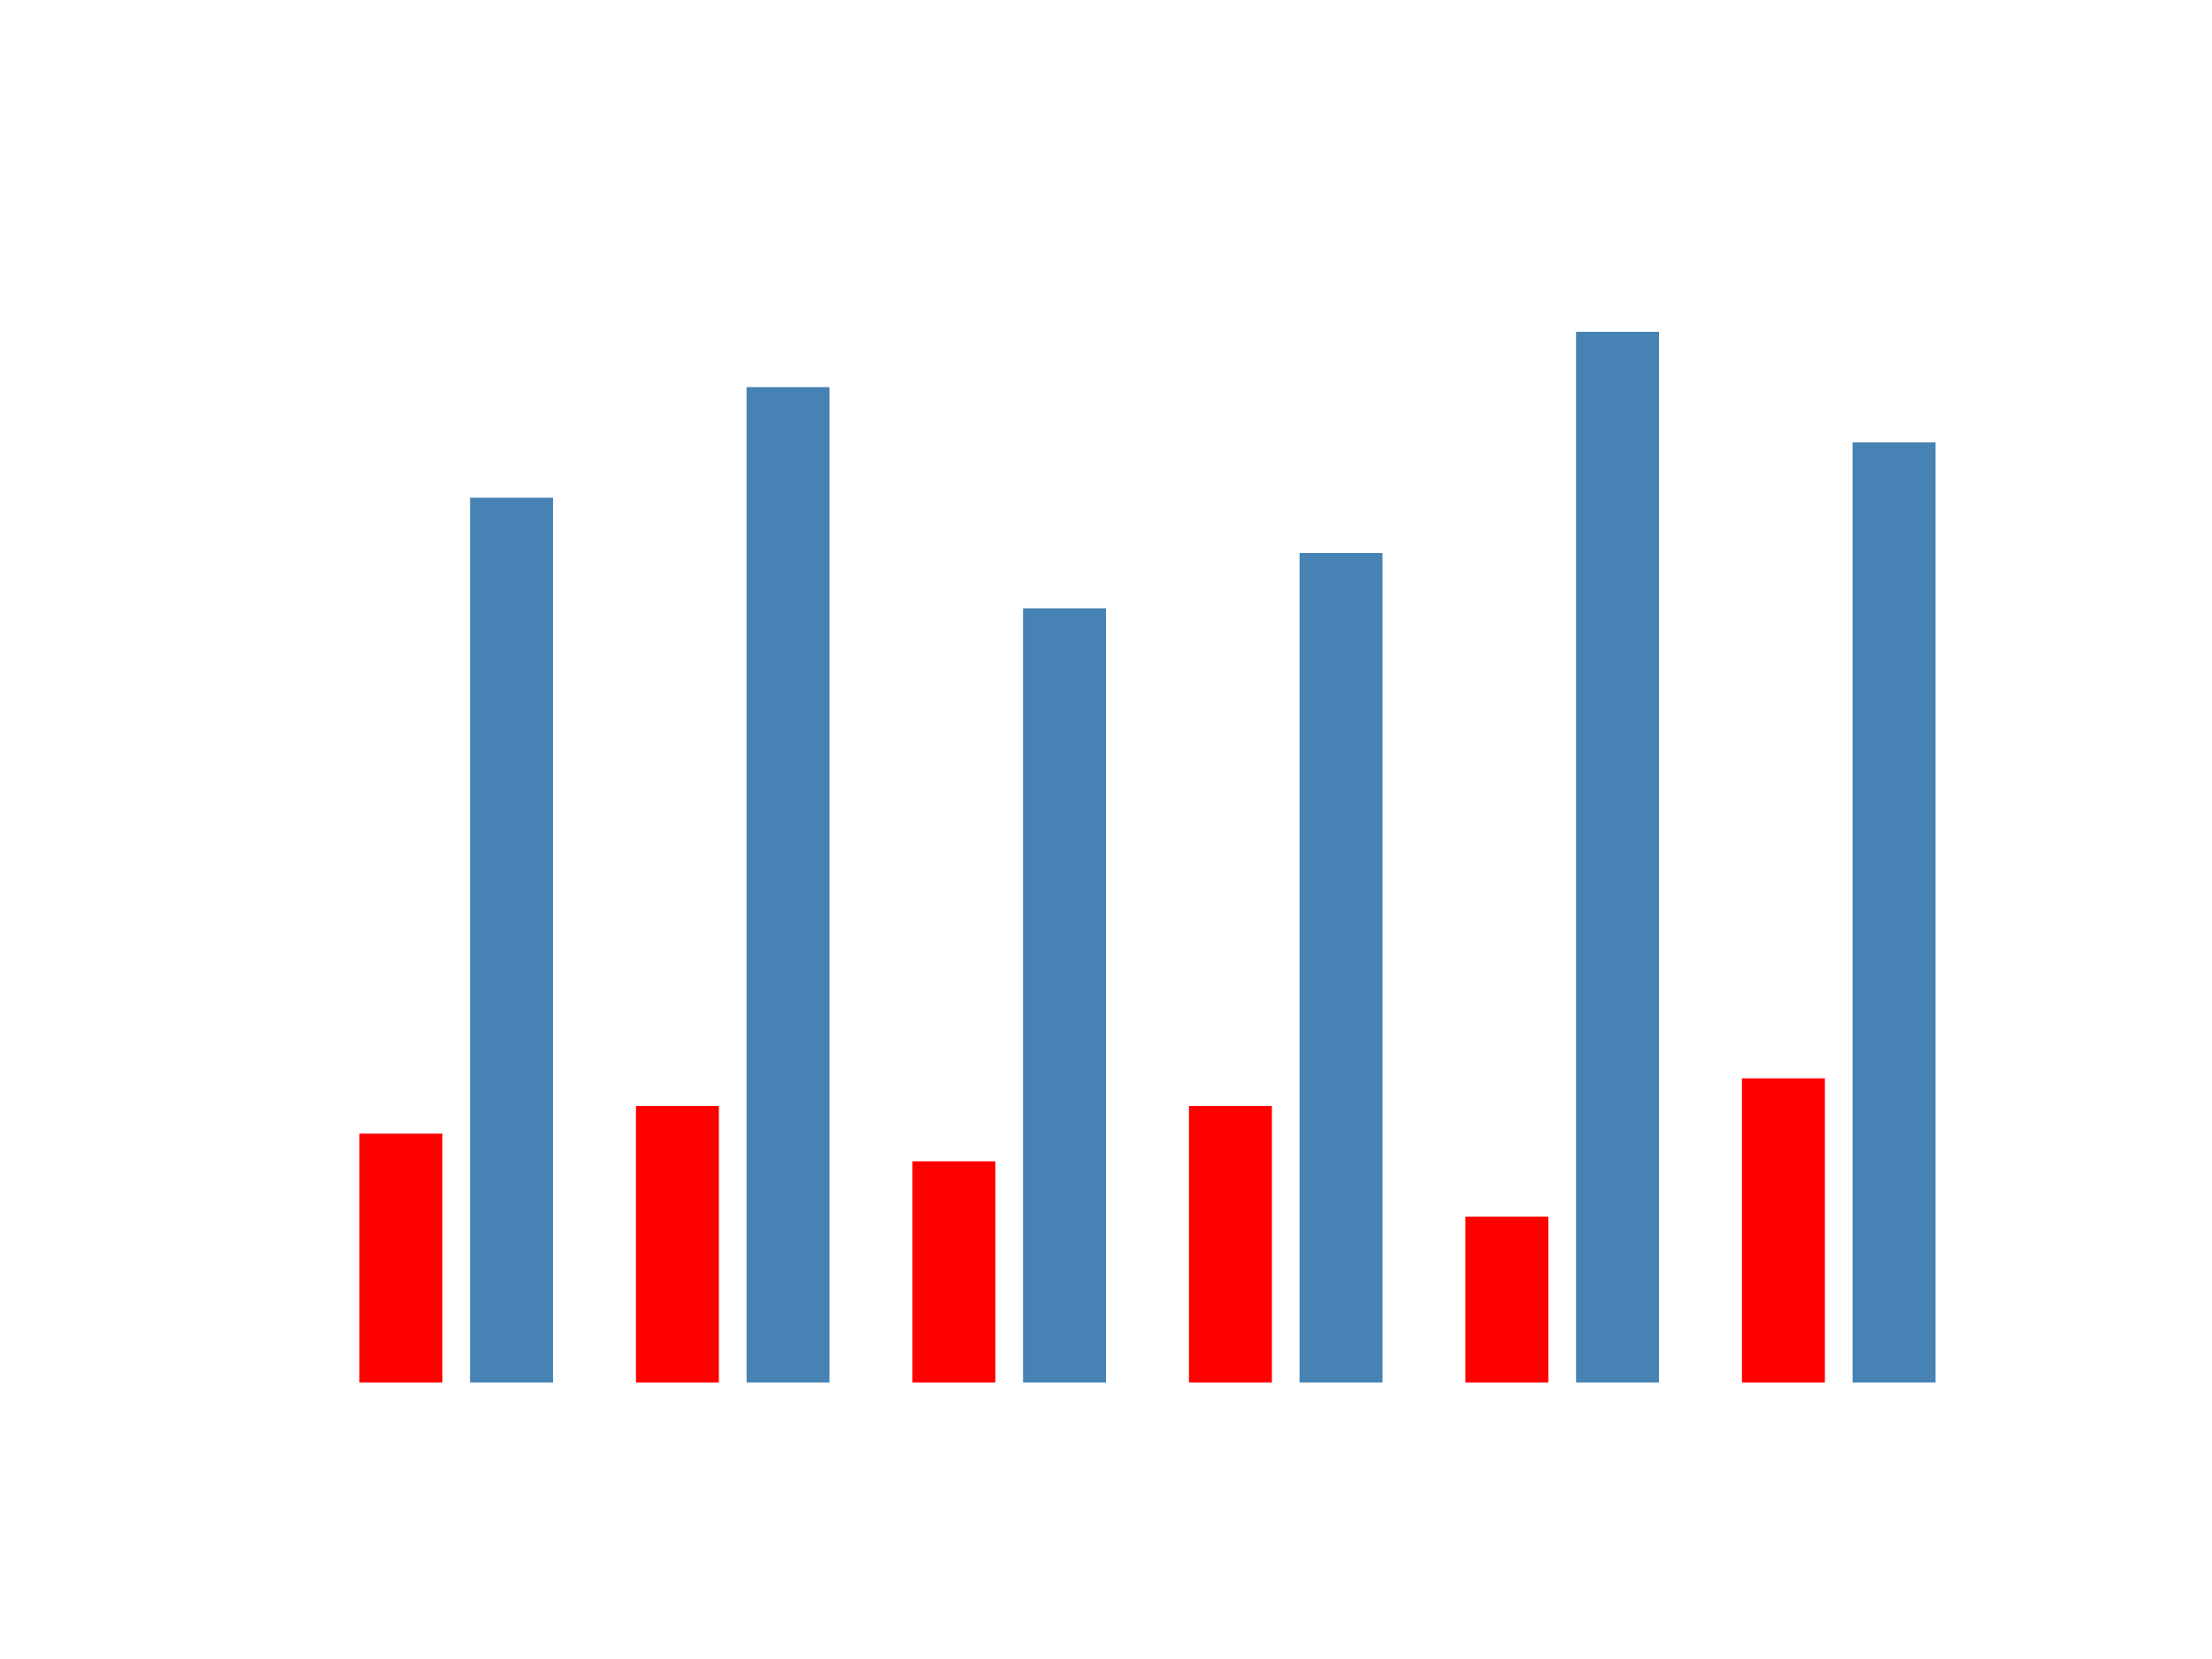
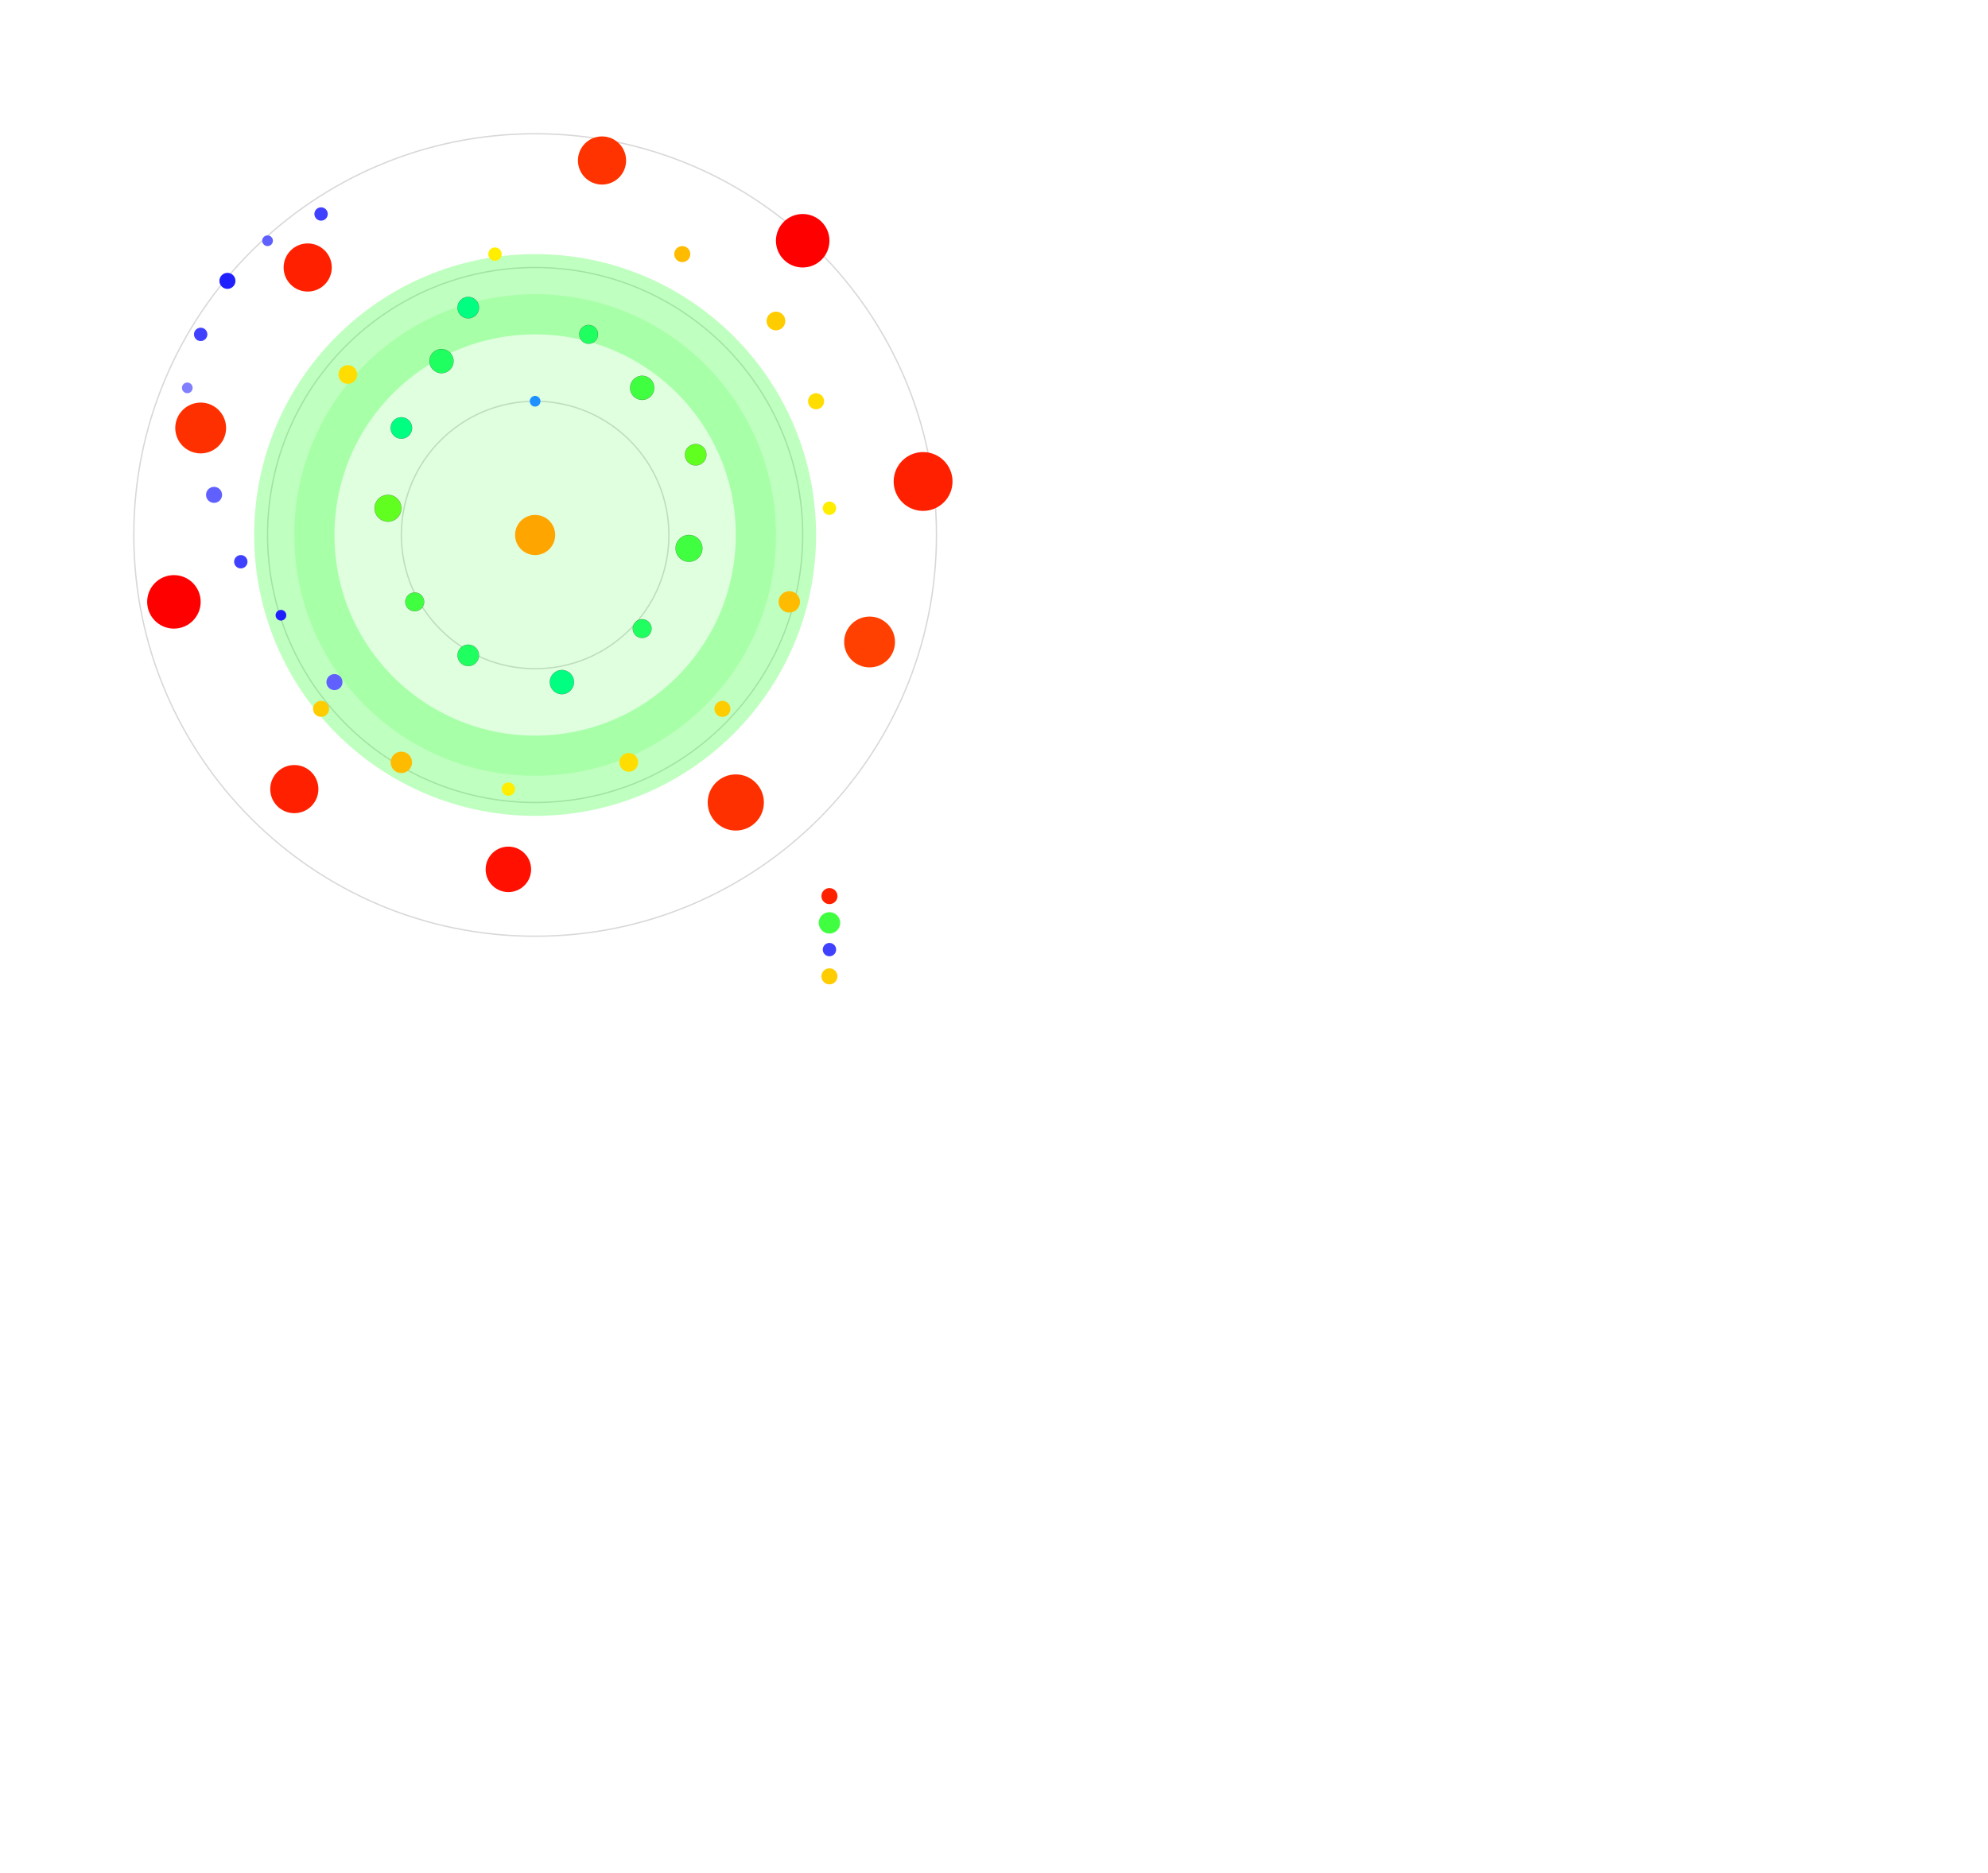
- <svg xmlns="http://www.w3.org/2000/svg" height="600" id="svg" tag_name="svg" version="1.1" width="800">
-   <rect class="reveliogood_2 reveliobad_1 reveliogood_3" fill="red" height="90" id="rect_11" tag_name="svg/rect_11" width="30" x="130" y="410" />
-   <rect class="reveliogood_2 reveliogood_4" fill="red" height="100" id="rect_10" tag_name="svg/rect_10" width="30" x="230" y="400" />
-   <rect class="reveliogood_2 reveliogood_5" fill="red" height="80" id="rect_9" tag_name="svg/rect_9" width="30" x="330" y="420" />
-   <rect class="reveliogood_2 reveliogood_6" fill="red" height="100" id="rect_8" tag_name="svg/rect_8" width="30" x="430" y="400" />
-   <rect class="reveliogood_2 reveliogood_7" fill="red" height="60" id="rect_7" tag_name="svg/rect_7" width="30" x="530" y="440" />
-   <rect class="reveliogood_2 reveliogood_8" fill="red" height="110" id="rect_6" tag_name="svg/rect_6" width="30" x="630" y="390" />
-   <rect class="reveliogood reveliogood_3" fill="steelblue" height="320" id="rect_5" tag_name="svg/rect_5" width="30" x="170" y="180" />
-   <rect class="reveliogood reveliogood_4" fill="steelblue" height="360" id="rect_4" tag_name="svg/rect_4" width="30" x="270" y="140" />
-   <rect class="reveliogood reveliogood_5" fill="steelblue" height="280" id="rect_3" tag_name="svg/rect_3" width="30" x="370" y="220" />
-   <rect class="reveliogood reveliogood_6" fill="steelblue" height="300" id="rect_2" tag_name="svg/rect_2" width="30" x="470" y="200" />
-   <rect class="reveliogood reveliogood_7" fill="steelblue" height="380" id="rect_1" tag_name="svg/rect_1" width="30" x="570" y="120" />
-   <rect class="reveliogood reveliogood_8" fill="steelblue" height="340" id="rect" tag_name="svg/rect" width="30" x="670" y="160" />
+ <svg xmlns="http://www.w3.org/2000/svg" height="1400" id="svg" tag_name="svg" width="1486">
+   <g id="g_1" stroke="#33333330" stroke-width="1" tag_name="svg/g_1">
+     <circle cx="400" cy="400" fill="none" id="circle_52" r="100" tag_name="svg/g_1/circle_52" />
+     <circle cx="400" cy="400" fill="none" id="circle_51" r="200" tag_name="svg/g_1/circle_51" />
+     <circle cx="400" cy="400" fill="none" id="circle_50" r="300" tag_name="svg/g_1/circle_50" />
+     <circle class="reveliobad_1  reveliogood_9 reveliobad_3" cx="400" cy="400" fill="#00ff0020" id="circle_49" r="180" stroke="#00ff0040" stroke-width="60" tag_name="svg/g_1/circle_49" />
+   </g>
+   <circle cx="400" cy="400" fill="orange" id="circle_48" r="15" tag_name="svg/circle_48">
+     <animate attributeName="r" dur="4s" id="animate" repeatCount="indefinite" tag_name="svg/circle_48/animate" values="15;17;15" />
+   </circle>
+   <circle cx="400" cy="300" fill="#1E90FF" id="circle_47" r="4" stroke-width="1" tag_name="svg/circle_47" />
+   <circle class="reveliogood reveliobad_1  reveliobad_2 reveliobad_3" cx="450" cy="120" fill="#ff3300" id="circle_46" r="18" tag_name="svg/circle_46" />
+   <circle class="reveliogood  reveliobad_2" cx="600" cy="180" fill="#ff0000" id="circle_45" r="20" tag_name="svg/circle_45" />
+   <circle class="reveliogood " cx="690" cy="360" fill="#ff2000" id="circle_44" r="22" tag_name="svg/circle_44" />
+   <circle class="reveliogood reveliobad_1 reveliobad_3" cx="650" cy="480" fill="#ff4000" id="circle_43" r="19" tag_name="svg/circle_43" />
+   <circle class="reveliogood " cx="550" cy="600" fill="#ff3000" id="circle_42" r="21" tag_name="svg/circle_42" />
+   <circle class="reveliogood " cx="380" cy="650" fill="#ff1000" id="circle_41" r="17" tag_name="svg/circle_41" />
+   <circle class="reveliogood reveliobad_1  reveliobad_2 reveliobad_3" cx="220" cy="590" fill="#ff2000" id="circle_40" r="18" tag_name="svg/circle_40" />
+   <circle class="reveliogood reveliobad_1 reveliobad_3" cx="130" cy="450" fill="#ff0000" id="circle_39" r="20" tag_name="svg/circle_39" />
+   <circle class="reveliogood reveliobad_1 reveliobad_3" cx="150" cy="320" fill="#ff3000" id="circle_38" r="19" tag_name="svg/circle_38" />
+   <circle class="reveliogood reveliobad_1 reveliobad_3" cx="230" cy="200" fill="#ff2000" id="circle_37" r="18" tag_name="svg/circle_37" />
+   <circle class="reveliogood_2 reveliogood_6 reveliogood_9" cx="350" cy="230" fill="#00ff80" id="circle_36" r="8" stroke="rgb(0,0,0)" stroke-width="0.1" tag_name="svg/circle_36" />
+   <circle class="reveliogood_2 reveliogood_6 reveliogood_9" cx="440" cy="250" fill="#20ff60" id="circle_35" r="7" stroke="rgb(0,0,0)" stroke-width="0.1" tag_name="svg/circle_35" />
+   <circle class="reveliogood_2 reveliogood_6 reveliogood_9" cx="480" cy="290" fill="#40ff40" id="circle_34" r="9" stroke="rgb(0,0,0)" stroke-width="0.1" tag_name="svg/circle_34" />
+   <circle class="reveliogood_2 reveliogood_6 reveliogood_9" cx="520" cy="340" fill="#60ff20" id="circle_33" r="8" stroke="rgb(0,0,0)" stroke-width="0.1" tag_name="svg/circle_33" />
+   <circle class="reveliogood_2 reveliogood_6 reveliogood_9" cx="515" cy="410" fill="#40ff40" id="circle_32" r="10" stroke="rgb(0,0,0)" stroke-width="0.1" tag_name="svg/circle_32" />
+   <circle class="reveliogood_2 reveliogood_6 reveliogood_9 reveliobad_3" cx="480" cy="470" fill="#20ff60" id="circle_31" r="7" stroke="rgb(0,0,0)" stroke-width="0.1" tag_name="svg/circle_31" />
+   <circle class="reveliogood_2 reveliogood_6 reveliogood_9 reveliobad_3" cx="420" cy="510" fill="#00ff80" id="circle_30" r="9" stroke="rgb(0,0,0)" stroke-width="0.1" tag_name="svg/circle_30" />
+   <circle class="reveliogood_2 reveliogood_6 reveliogood_9" cx="350" cy="490" fill="#20ff60" id="circle_29" r="8" stroke="rgb(0,0,0)" stroke-width="0.1" tag_name="svg/circle_29" />
+   <circle class="reveliogood_2 reveliogood_6 reveliogood_9" cx="310" cy="450" fill="#40ff40" id="circle_28" r="7" stroke="rgb(0,0,0)" stroke-width="0.1" tag_name="svg/circle_28" />
+   <circle class="reveliogood_2 reveliogood_6 reveliogood_9" cx="290" cy="380" fill="#60ff20" id="circle_27" r="10" stroke="rgb(0,0,0)" stroke-width="0.1" tag_name="svg/circle_27" />
+   <circle class="reveliogood_2 reveliogood_6 reveliogood_9 reveliobad_3" cx="300" cy="320" fill="#00ff80" id="circle_26" r="8" stroke="rgb(0,0,0)" stroke-width="0.1" tag_name="svg/circle_26" />
+   <circle class="reveliogood_2 reveliogood_6 reveliogood_9" cx="330" cy="270" fill="#20ff60" id="circle_25" r="9" stroke="rgb(0,0,0)" stroke-width="0.1" tag_name="svg/circle_25" />
+   <circle class="reveliogood_7" cx="240" cy="160" fill="#4040ff" id="circle_24" r="5" tag_name="svg/circle_24" />
+   <circle class="reveliogood_7" cx="200" cy="180" fill="#6060ff" id="circle_23" r="4" tag_name="svg/circle_23" />
+   <circle class="reveliogood_7" cx="170" cy="210" fill="#2020ff" id="circle_22" r="6" tag_name="svg/circle_22" />
+   <circle class="reveliogood_7 reveliobad_1" cx="150" cy="250" fill="#4040ff" id="circle_21" r="5" tag_name="svg/circle_21" />
+   <circle class="reveliogood_7 reveliobad_1" cx="140" cy="290" fill="#8080ff" id="circle_20" r="4" tag_name="svg/circle_20" />
+   <circle class="reveliogood_8 reveliobad_1" cx="160" cy="370" fill="#6060ff" id="circle_19" r="6" tag_name="svg/circle_19" />
+   <circle class="reveliogood_8" cx="180" cy="420" fill="#4040ff" id="circle_18" r="5" tag_name="svg/circle_18" />
+   <circle class="reveliogood_8" cx="210" cy="460" fill="#2020ff" id="circle_17" r="4" tag_name="svg/circle_17" />
+   <circle class="reveliogood_8" cx="250" cy="510" fill="#6060ff" id="circle_16" r="6" tag_name="svg/circle_16" />
+   <circle class="reveliogood_5" cx="580" cy="240" fill="#ffcc00" id="circle_15" r="7" tag_name="svg/circle_15" />
+   <circle class="reveliogood_5" cx="610" cy="300" fill="#ffdd00" id="circle_14" r="6" tag_name="svg/circle_14" />
+   <circle class="reveliogood_5" cx="620" cy="380" fill="#ffee00" id="circle_13" r="5" tag_name="svg/circle_13" />
+   <circle class="reveliogood_5" cx="590" cy="450" fill="#ffbb00" id="circle_12" r="8" tag_name="svg/circle_12" />
+   <circle class="reveliogood_5" cx="540" cy="530" fill="#ffcc00" id="circle_11" r="6" tag_name="svg/circle_11" />
+   <circle class="reveliogood_5" cx="470" cy="570" fill="#ffdd00" id="circle_10" r="7" tag_name="svg/circle_10" />
+   <circle class="reveliogood_5" cx="380" cy="590" fill="#ffee00" id="circle_9" r="5" tag_name="svg/circle_9" />
+   <circle class="reveliogood_5" cx="300" cy="570" fill="#ffbb00" id="circle_8" r="8" tag_name="svg/circle_8" />
+   <circle class="reveliogood_5" cx="240" cy="530" fill="#ffcc00" id="circle_7" r="6" tag_name="svg/circle_7" />
+   <circle class="reveliogood_5" cx="260" cy="280" fill="#ffdd00" id="circle_6" r="7" tag_name="svg/circle_6" />
+   <circle class="reveliogood_5" cx="370" cy="190" fill="#ffee00" id="circle_5" r="5" tag_name="svg/circle_5" />
+   <circle class="reveliogood_5" cx="510" cy="190" fill="#ffbb00" id="circle_4" r="6" tag_name="svg/circle_4" />
+   <circle class="reveliobad_2" cx="620" cy="670" fill="#ff2000" id="circle_3" r="6" tag_name="svg/circle_3" />
+   <circle cx="620" cy="690" fill="#40ff40" id="circle_2" r="8" tag_name="svg/circle_2" />
+   <circle cx="620" cy="710" fill="#4040ff" id="circle_1" r="5" tag_name="svg/circle_1" />
+   <circle cx="620" cy="730" fill="#ffcc00" id="circle" r="6" tag_name="svg/circle" />
</svg>
